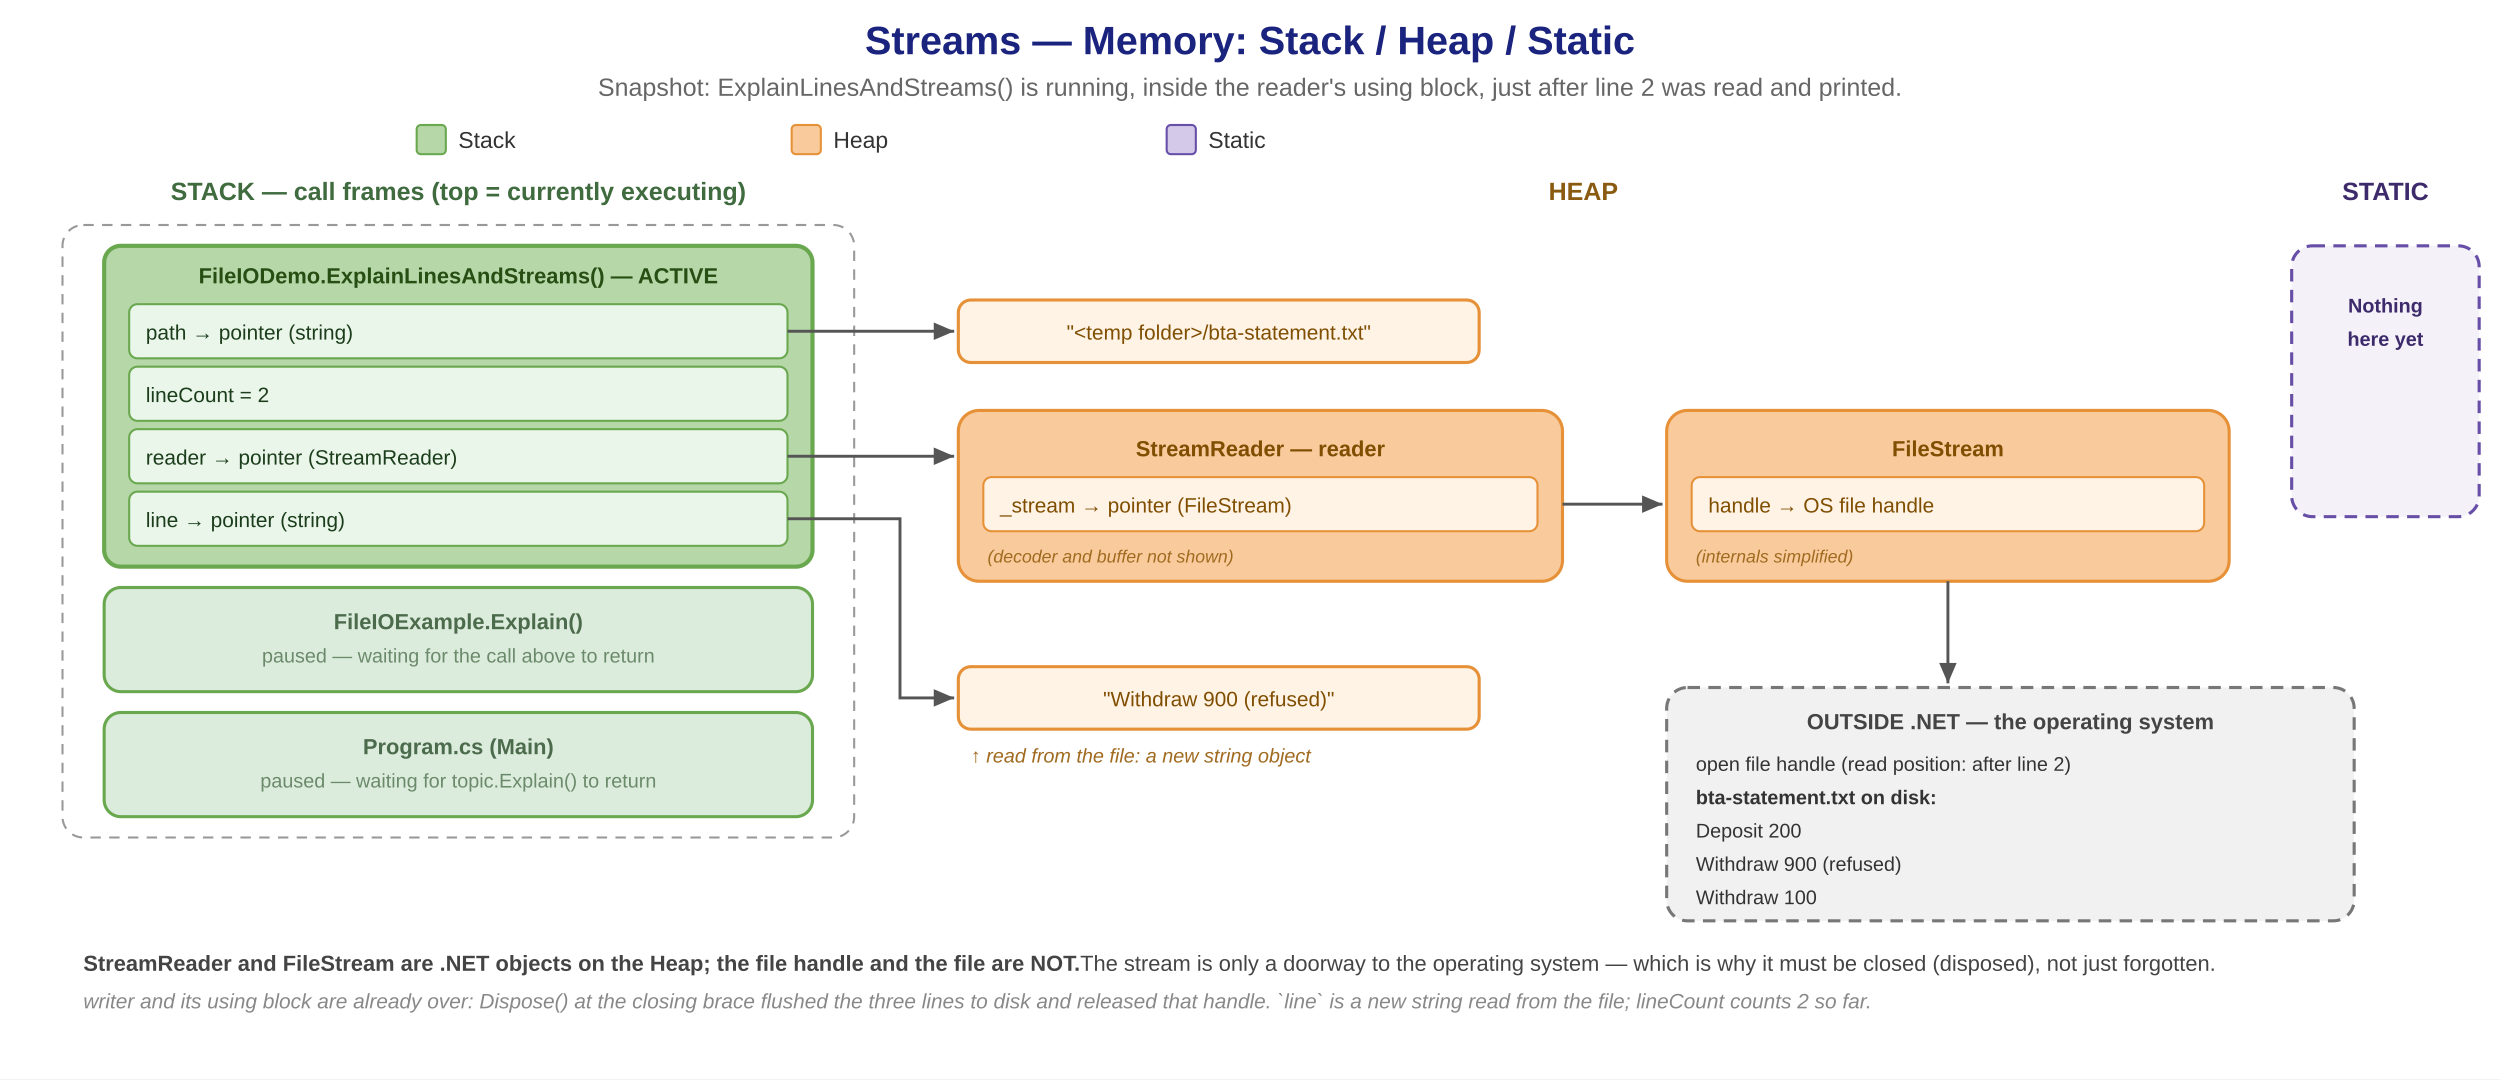
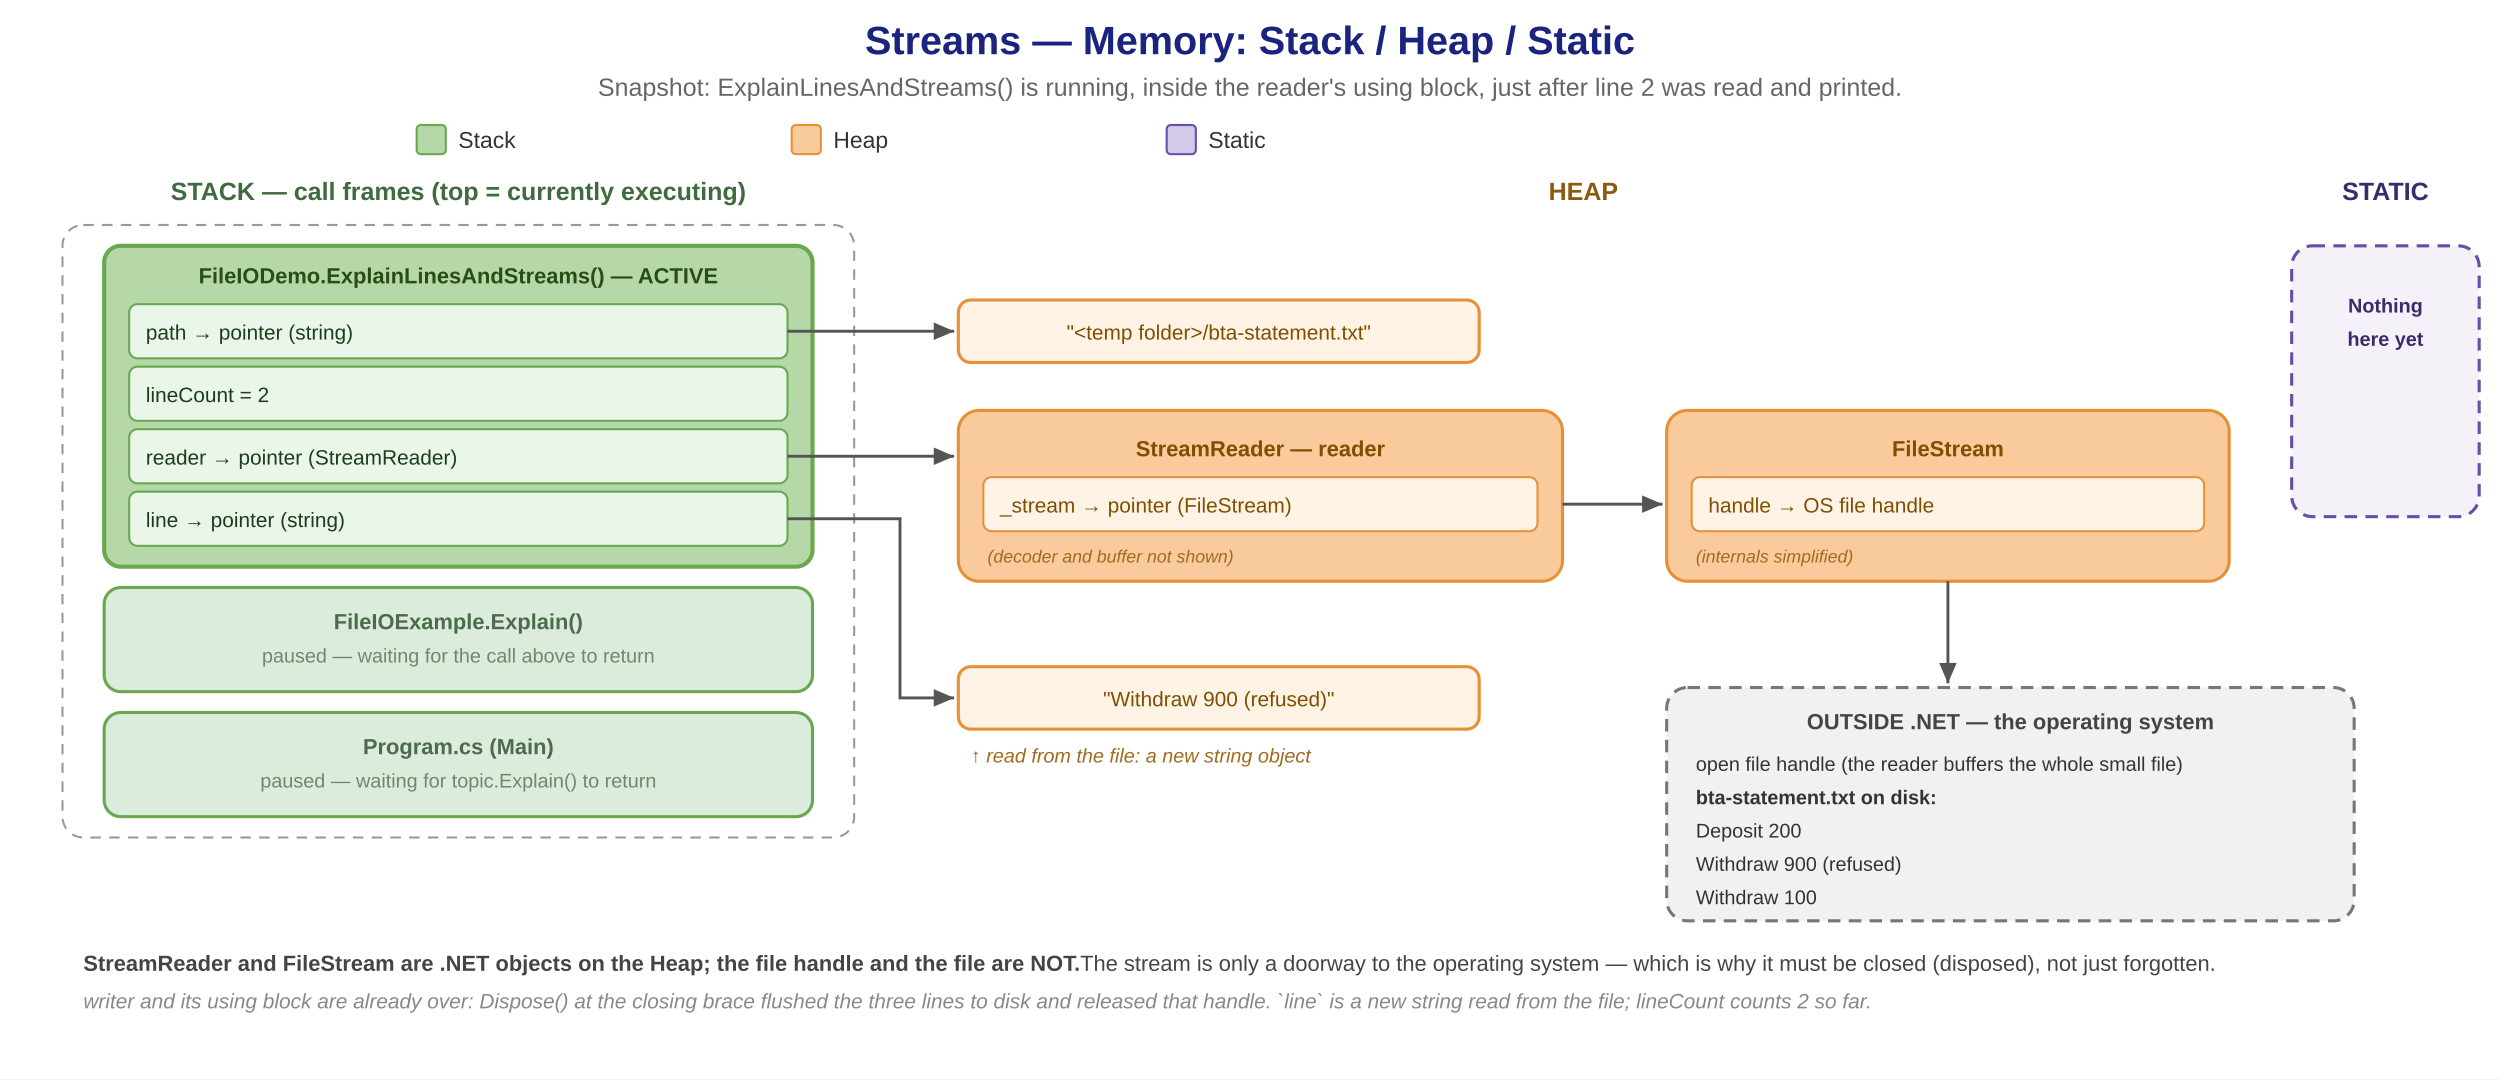
<svg xmlns="http://www.w3.org/2000/svg" viewBox="0 0 1200 518" font-family="Arial, Helvetica, sans-serif">
  <defs>
    <marker id="a" markerWidth="9" markerHeight="9" refX="7" refY="3" orient="auto">
      <path d="M0,0 L7,3 L0,6 Z" fill="#555" />
    </marker>
  </defs>
  <rect x="0" y="0" width="1200" height="518" fill="#ffffff" />
  <text x="600.0" y="26" text-anchor="middle" font-size="19" font-weight="bold" fill="#1a237e">Streams — Memory: Stack / Heap / Static</text>
  <text x="600.0" y="46" text-anchor="middle" font-size="12" fill="#666">Snapshot: ExplainLinesAndStreams() is running, inside the reader's using block, just after line 2 was read and printed.</text>
  <g font-size="11" fill="#333">
    <rect x="200" y="60" width="14" height="14" rx="2" fill="#b6d7a8" stroke="#6aa84f" />
    <text x="220" y="71">Stack</text>
  </g>
  <g font-size="11" fill="#333">
    <rect x="380" y="60" width="14" height="14" rx="2" fill="#f9cb9c" stroke="#e69138" />
    <text x="400" y="71">Heap</text>
  </g>
  <g font-size="11" fill="#333">
    <rect x="560" y="60" width="14" height="14" rx="2" fill="#d5c9ea" stroke="#674ea7" />
    <text x="580" y="71">Static</text>
  </g>
  <text x="220" y="96" text-anchor="middle" font-size="12" font-weight="bold" fill="#3f6b3f">STACK — call frames (top = currently executing)</text>
  <text x="760" y="96" text-anchor="middle" font-size="12" font-weight="bold" fill="#8a5a10">HEAP</text>
  <text x="1145" y="96" text-anchor="middle" font-size="12" font-weight="bold" fill="#3d2a6b">STATIC</text>
  <rect x="30" y="108" width="380" height="294" rx="10" fill="none" stroke="#999" stroke-width="1" stroke-dasharray="5 4" />
  <rect x="50" y="118" width="340" height="154" rx="8" fill="#b6d7a8" stroke="#6aa84f" stroke-width="2" />
  <text x="220" y="136" text-anchor="middle" font-size="10.5" font-weight="bold" fill="#274e13">FileIODemo.ExplainLinesAndStreams() — ACTIVE</text>
  <rect x="62" y="146" width="316" height="26" rx="4" fill="#eaf6ea" stroke="#6aa84f" stroke-width="1" />
  <text x="70" y="163" font-size="10" fill="#1b3d1b">path → pointer  (string)</text>
  <rect x="62" y="176" width="316" height="26" rx="4" fill="#eaf6ea" stroke="#6aa84f" stroke-width="1" />
  <text x="70" y="193" font-size="10" fill="#1b3d1b">lineCount = 2</text>
  <rect x="62" y="206" width="316" height="26" rx="4" fill="#eaf6ea" stroke="#6aa84f" stroke-width="1" />
  <text x="70" y="223" font-size="10" fill="#1b3d1b">reader → pointer  (StreamReader)</text>
  <rect x="62" y="236" width="316" height="26" rx="4" fill="#eaf6ea" stroke="#6aa84f" stroke-width="1" />
  <text x="70" y="253" font-size="10" fill="#1b3d1b">line → pointer  (string)</text>
  <rect x="50" y="282" width="340" height="50" rx="8" fill="#dcecdc" stroke="#6aa84f" stroke-width="1.5" />
  <text x="220" y="302" text-anchor="middle" font-size="10.5" font-weight="bold" fill="#4c6b4c">FileIOExample.Explain()</text>
  <text x="220" y="318" text-anchor="middle" font-size="9.5" fill="#6b8a6b">paused — waiting for the call above to return</text>
  <rect x="50" y="342" width="340" height="50" rx="8" fill="#dcecdc" stroke="#6aa84f" stroke-width="1.5" />
  <text x="220" y="362" text-anchor="middle" font-size="10.5" font-weight="bold" fill="#4c6b4c">Program.cs (Main)</text>
  <text x="220" y="378" text-anchor="middle" font-size="9.5" fill="#6b8a6b">paused — waiting for topic.Explain() to return</text>
  <rect x="460" y="144" width="250" height="30" rx="6" fill="#fff3e6" stroke="#e69138" stroke-width="1.5" />
  <text x="585.0" y="163" text-anchor="middle" font-size="10" fill="#7f4e00">"&lt;temp folder&gt;/bta-statement.txt"</text>
  <rect x="460" y="197" width="290" height="82" rx="10" fill="#f9cb9c" stroke="#e69138" stroke-width="1.5" />
  <text x="605.0" y="219" text-anchor="middle" font-size="10.5" font-weight="bold" fill="#7f4e00">StreamReader — reader</text>
  <rect x="472" y="229" width="266" height="26" rx="4" fill="#fff3e6" stroke="#e69138" stroke-width="1" />
  <text x="480" y="246" font-size="10" fill="#7f4e00">_stream → pointer (FileStream)</text>
  <text x="474" y="270" font-size="8.5" font-style="italic" fill="#a06a1f">(decoder and buffer not shown)</text>
  <rect x="800" y="197" width="270" height="82" rx="10" fill="#f9cb9c" stroke="#e69138" stroke-width="1.5" />
  <text x="935.0" y="219" text-anchor="middle" font-size="10.5" font-weight="bold" fill="#7f4e00">FileStream</text>
  <rect x="812" y="229" width="246" height="26" rx="4" fill="#fff3e6" stroke="#e69138" stroke-width="1" />
  <text x="820" y="246" font-size="10" fill="#7f4e00">handle → OS file handle</text>
  <text x="814" y="270" font-size="8.5" font-style="italic" fill="#a06a1f">(internals simplified)</text>
  <line x1="750" y1="242" x2="798" y2="242" stroke="#555" stroke-width="1.4" marker-end="url(#a)" />
  <rect x="460" y="320" width="250" height="30" rx="6" fill="#fff3e6" stroke="#e69138" stroke-width="1.5" />
  <text x="585.0" y="339" text-anchor="middle" font-size="10" fill="#7f4e00">"Withdraw 900 (refused)"</text>
  <text x="466" y="366" font-size="9.5" font-style="italic" fill="#a06a1f">↑ read from the file: a new string object</text>
  <rect x="800" y="330" width="330" height="112" rx="10" fill="#f1f1f1" stroke="#777777" stroke-width="1.5" stroke-dasharray="6 4" />
  <text x="965.0" y="350" text-anchor="middle" font-size="10.5" font-weight="bold" fill="#444444">OUTSIDE .NET — the operating system</text>
-   <text x="814" y="370" font-size="9.5" fill="#333333">open file handle (read position: after line 2)</text>
+   <text x="814" y="370" font-size="9.5" fill="#333333">open file handle (the reader buffers the whole small file)</text>
  <text x="814" y="386" font-size="9.5" font-weight="bold" fill="#333333">bta-statement.txt on disk:</text>
  <text x="814" y="402" font-size="9.5" fill="#333333">  Deposit 200</text>
  <text x="814" y="418" font-size="9.5" fill="#333333">  Withdraw 900 (refused)</text>
  <text x="814" y="434" font-size="9.5" fill="#333333">  Withdraw 100</text>
  <line x1="935" y1="279" x2="935" y2="328" stroke="#555" stroke-width="1.4" marker-end="url(#a)" />
  <line x1="378" y1="159" x2="458" y2="159" stroke="#555" stroke-width="1.4" marker-end="url(#a)" />
  <line x1="378" y1="219" x2="458" y2="219" stroke="#555" stroke-width="1.4" marker-end="url(#a)" />
  <polyline points="378,249 432,249 432,335 458,335" fill="none" stroke="#555" stroke-width="1.4" marker-end="url(#a)" />
  <rect x="1100" y="118" width="90" height="130" rx="10" fill="#d5c9ea" stroke="#674ea7" stroke-width="1.5" stroke-dasharray="6 4" fill-opacity="0.25" />
  <text x="1145" y="150" text-anchor="middle" font-size="9.5" font-weight="bold" fill="#3d2a6b">Nothing</text>
  <text x="1145" y="166" text-anchor="middle" font-size="9.5" font-weight="bold" fill="#3d2a6b">here yet</text>
  <text x="40" y="466" font-size="10.5" fill="#444">
    <tspan font-weight="bold">StreamReader and FileStream are .NET objects on the Heap; the file handle and the file are NOT. </tspan>The stream is only a doorway to the operating system — which is why it must be closed (disposed), not just forgotten.</text>
  <text x="40" y="484" font-size="10" font-style="italic" fill="#888">writer and its using block are already over: Dispose() at the closing brace flushed the three lines to disk and released that handle. `line` is a new string read from the file; lineCount counts 2 so far.</text>
</svg>
